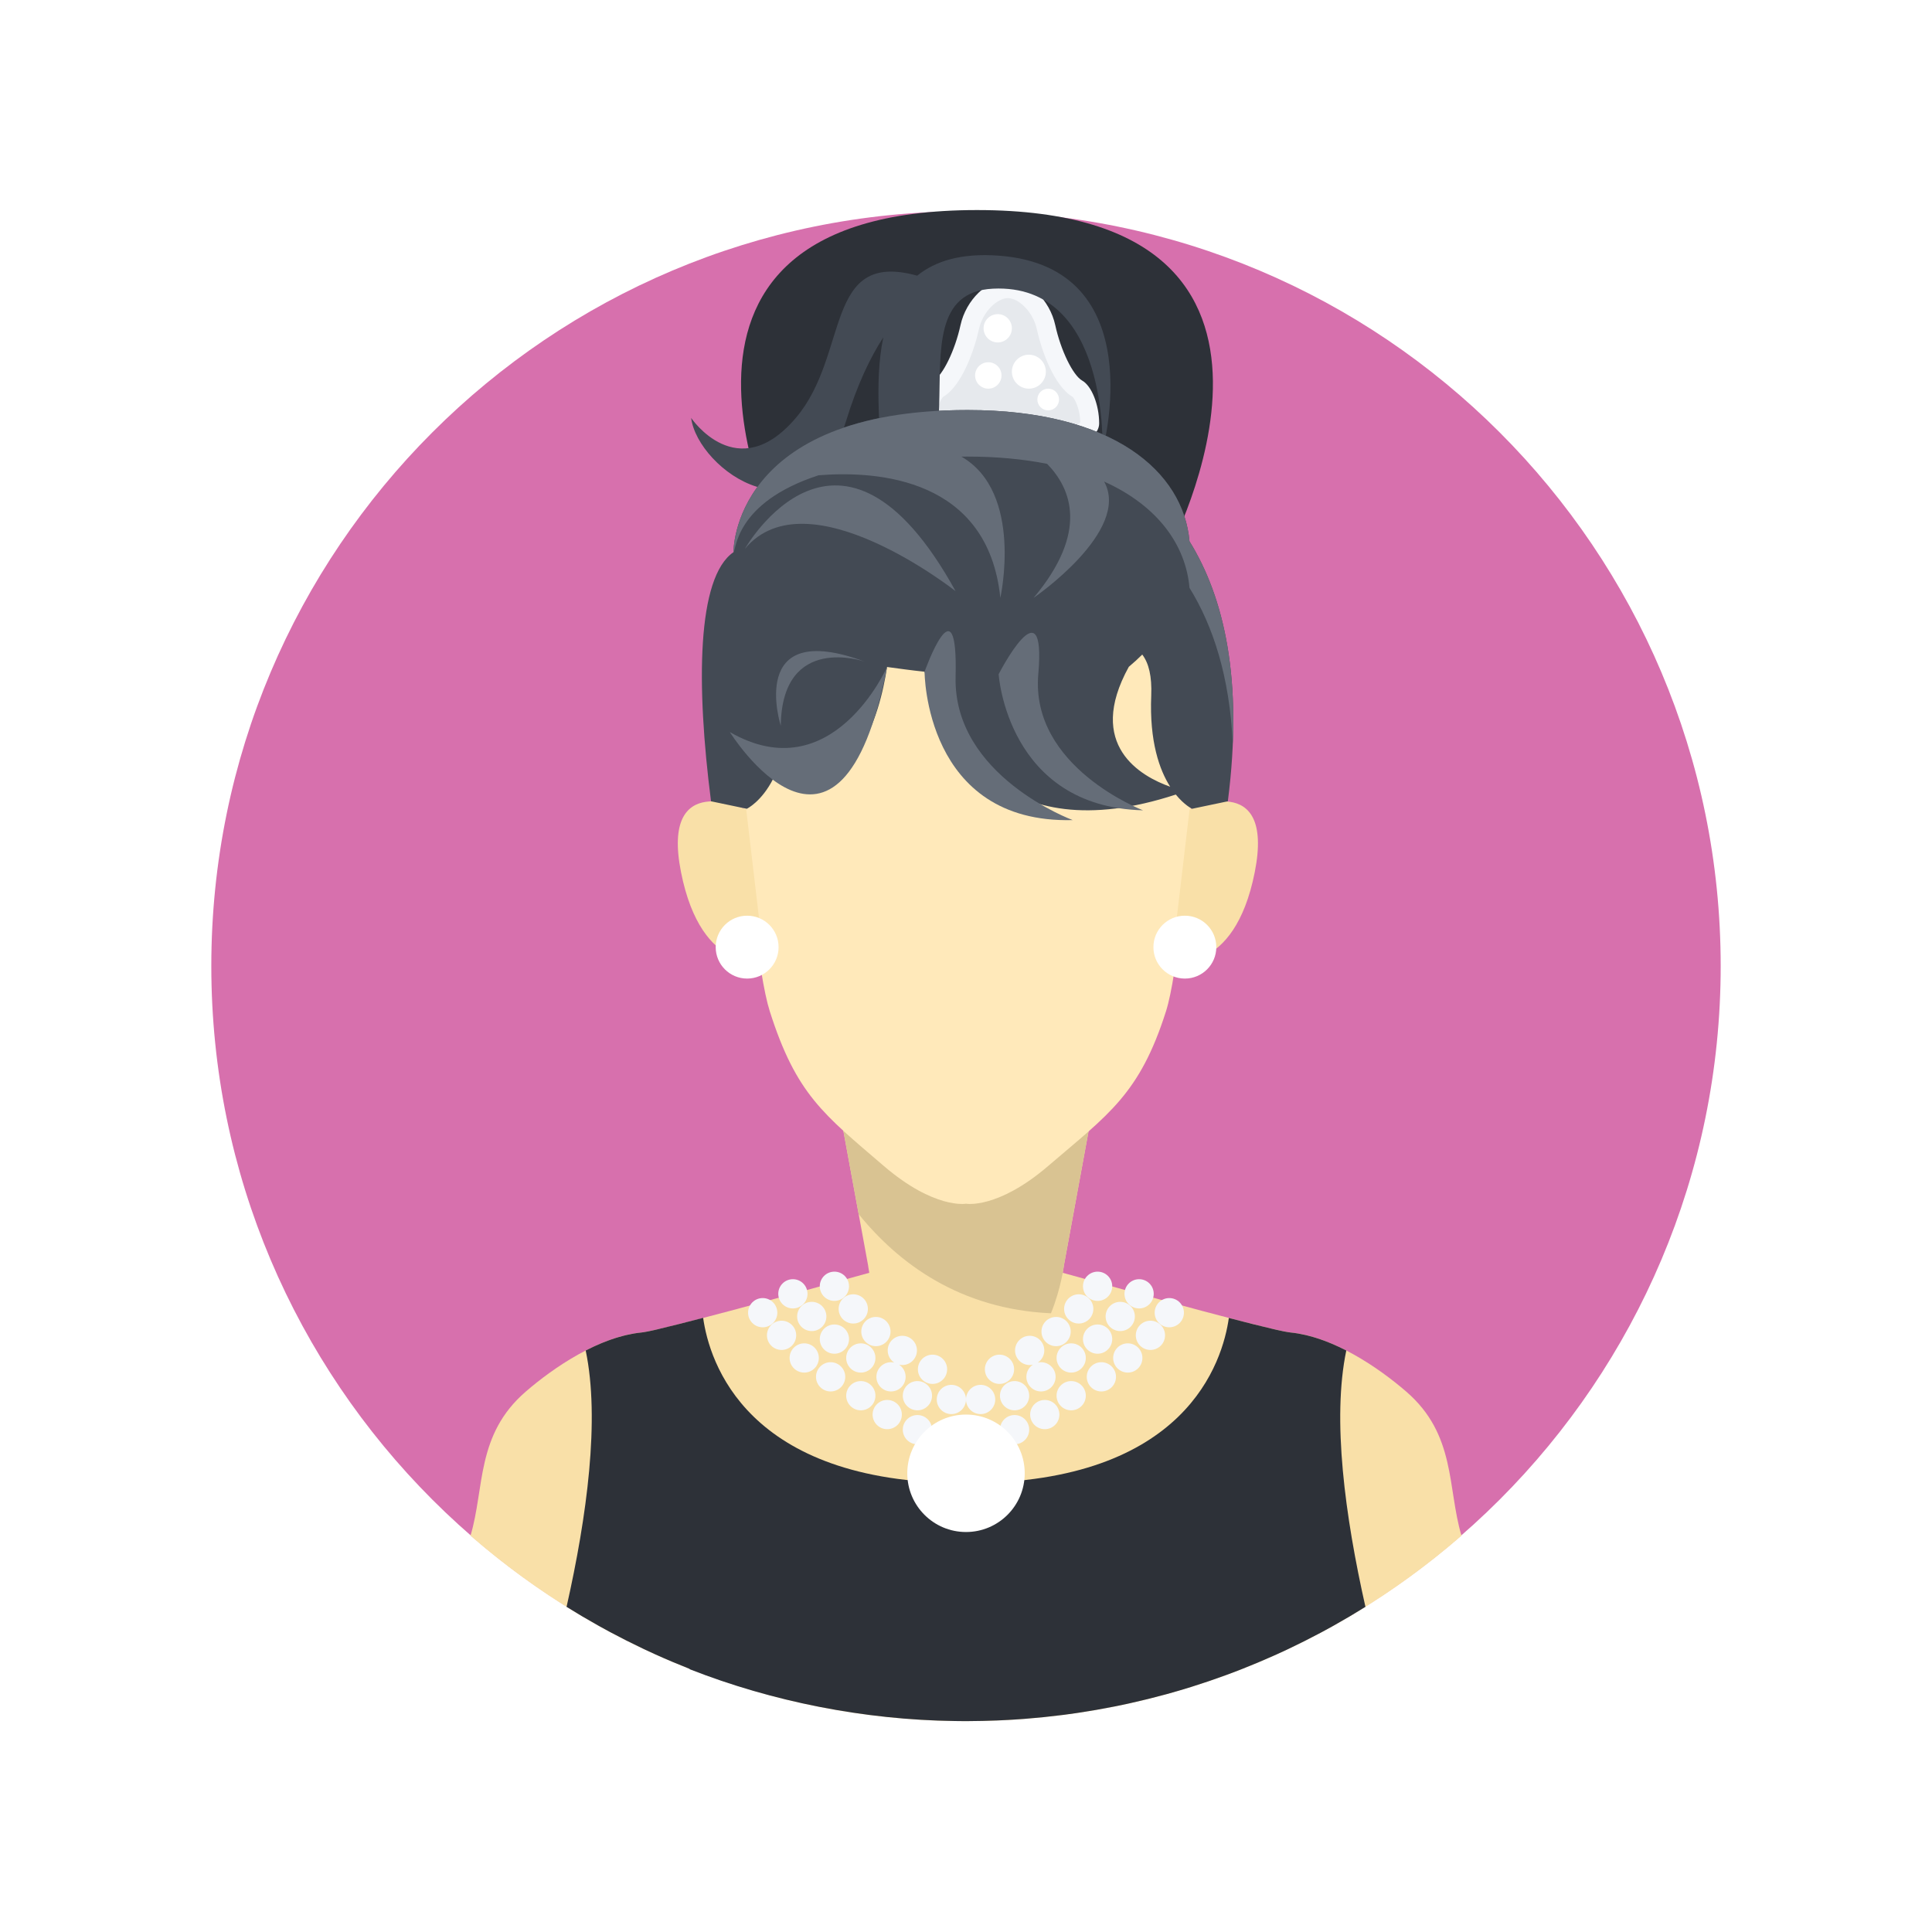
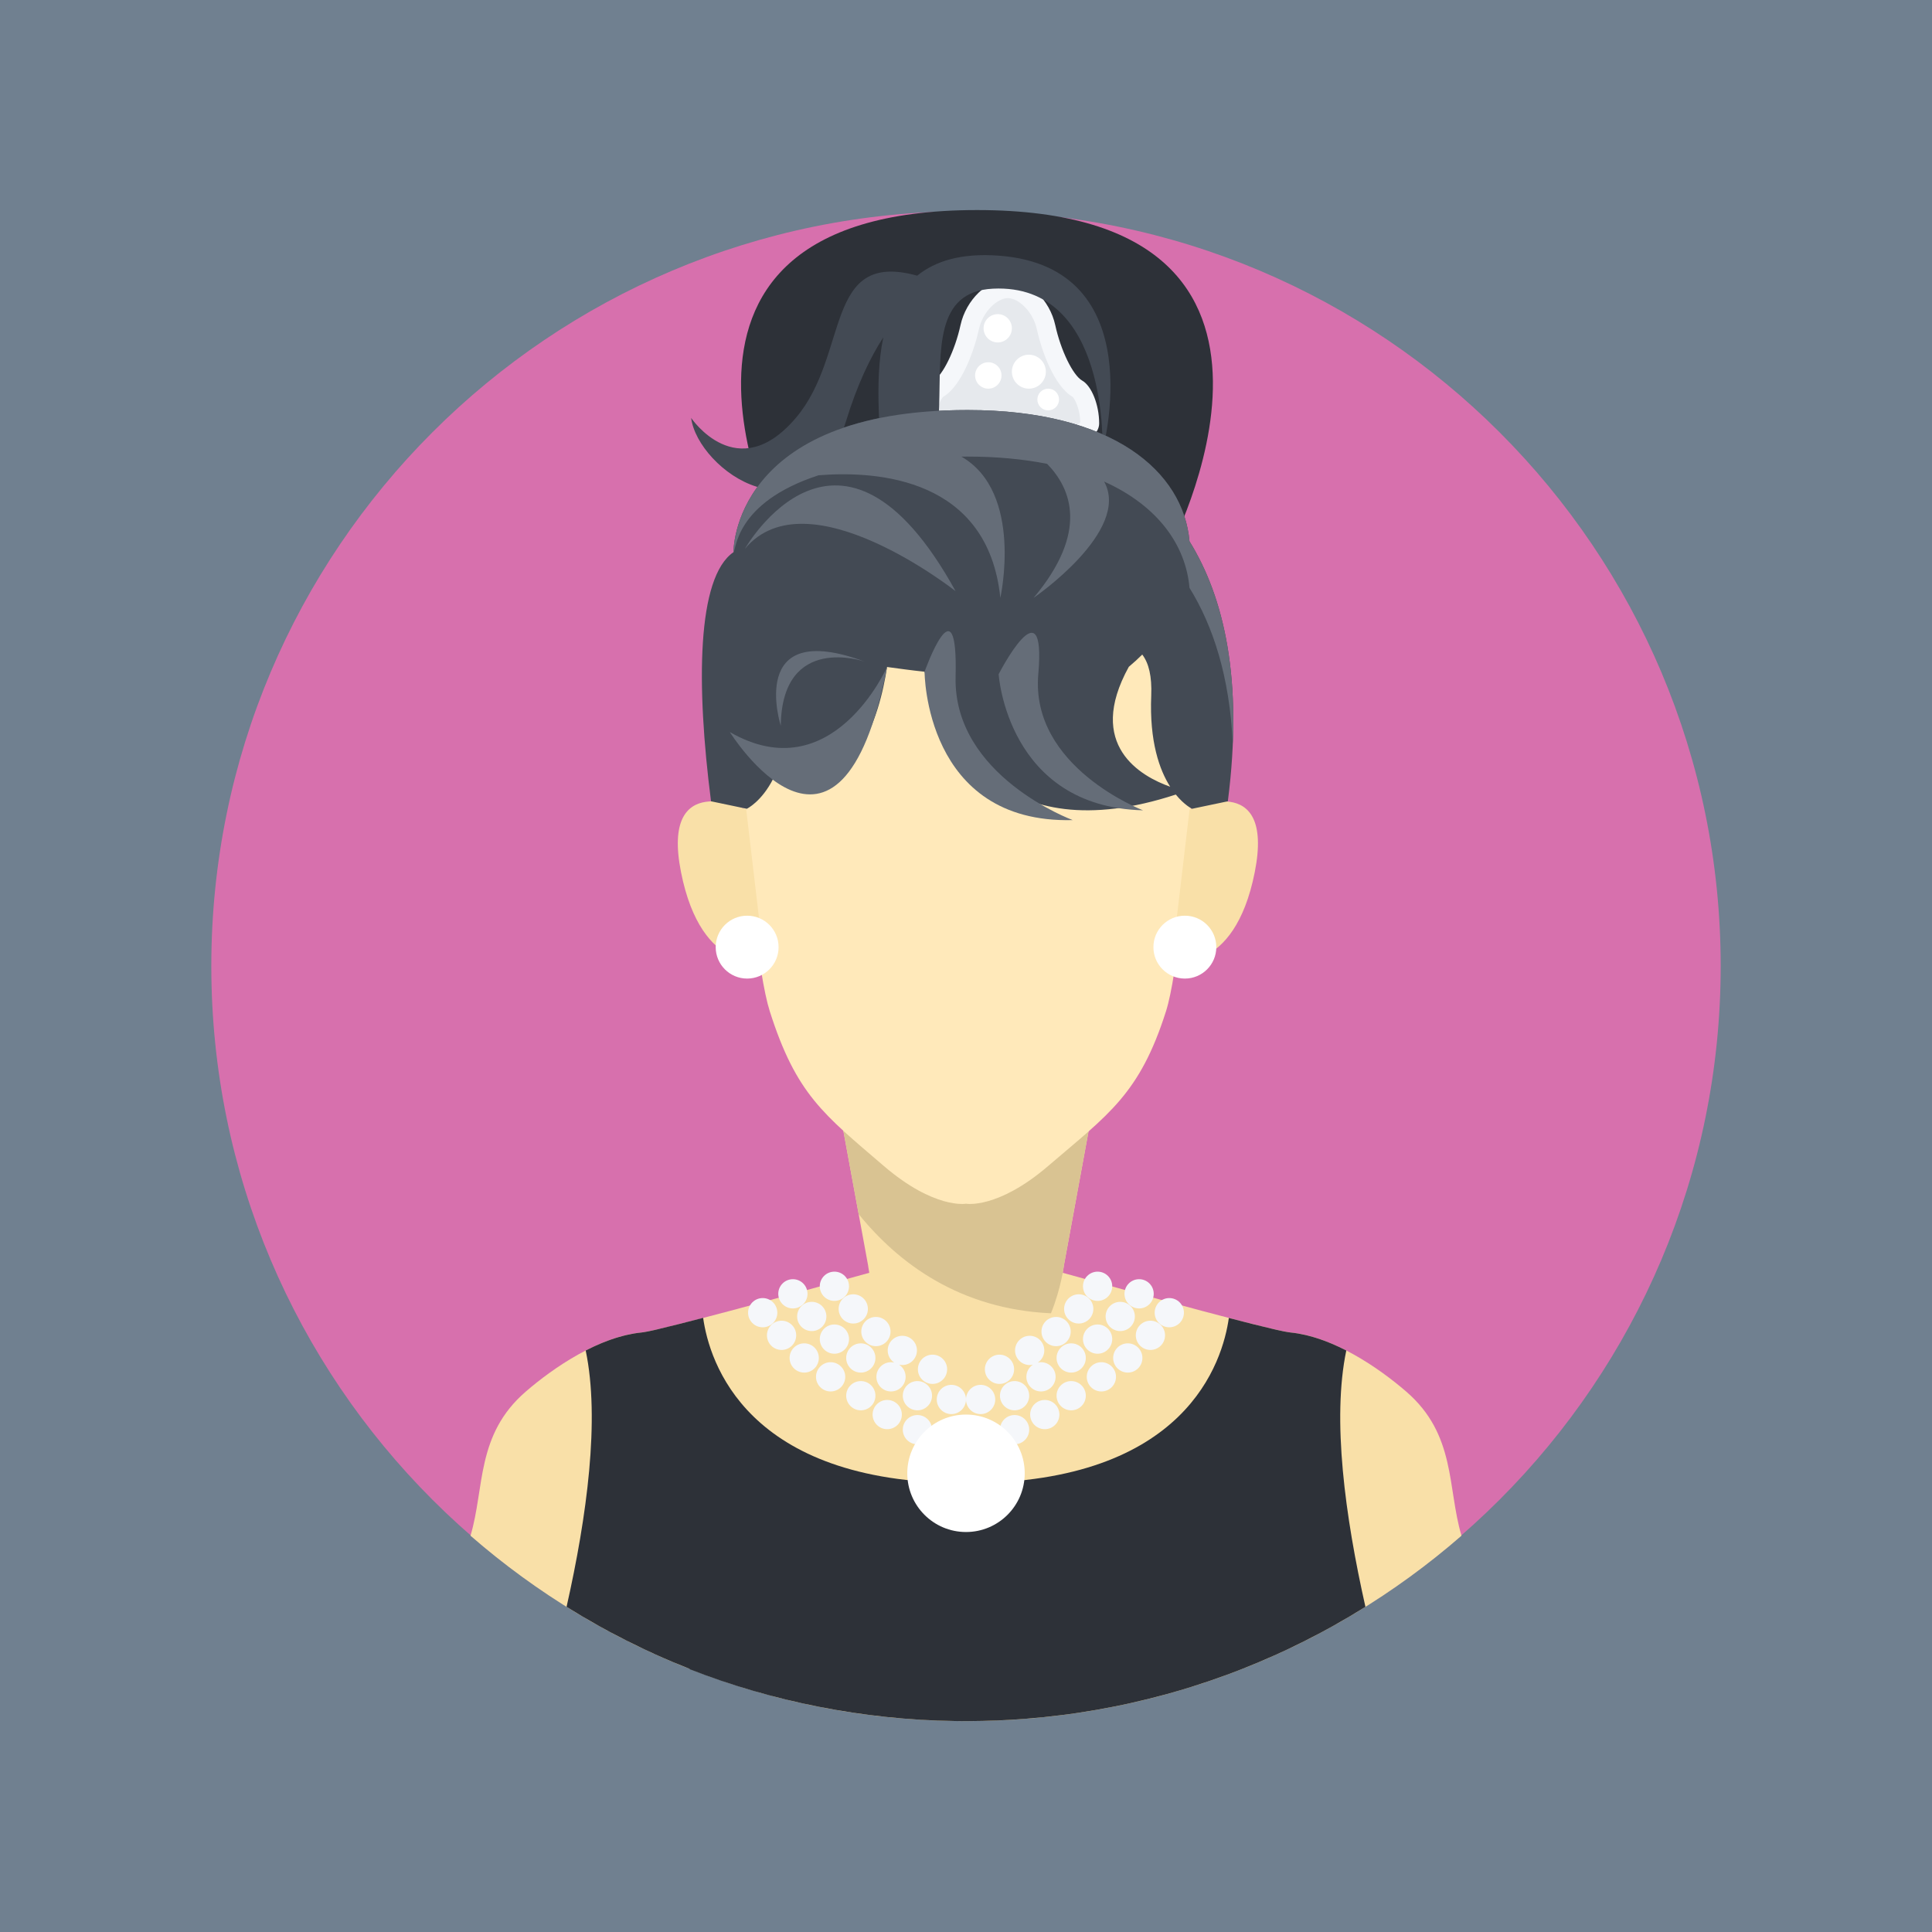
<svg xmlns="http://www.w3.org/2000/svg" id="svg2" version="1.1" width="640" height="640" xml:space="preserve">
  <defs id="defs6">
    <clipPath clipPathUnits="userSpaceOnUse" id="clipPath16">
      <path d="M 0,512 512,512 512,0 0,0 0,512 z" id="path18" />
    </clipPath>
    <clipPath clipPathUnits="userSpaceOnUse" id="clipPath34">
      <path d="M 0,512 512,512 512,0 0,0 0,512 z" id="path36" />
    </clipPath>
    <clipPath clipPathUnits="userSpaceOnUse" id="clipPath48">
      <path d="M 0,512 512,512 512,0 0,0 0,512 z" id="path50" />
    </clipPath>
    <clipPath clipPathUnits="userSpaceOnUse" id="clipPath58">
      <path d="M 0,512 512,512 512,0 0,0 0,512 z" id="path60" />
    </clipPath>
  </defs>
  <g id="g10" transform="matrix(1.25,0,0,-1.25,0,640)">
    <g id="g12">
      <g id="g14" clip-path="url(#clipPath16)">
        <path d="m 512,512 -512,0 0,512 512,0 0,-512 z" style="fill:#ffffff;fill-opacity:1;fill-rule:nonzero;stroke:none" id="path20" />
        <path d="m 0,512 -512,0 0,512 512,0 0,-512 z" style="fill:#ffffff;fill-opacity:1;fill-rule:nonzero;stroke:none" id="path22" />
        <path d="m 1024,512 -512,0 0,512 512,0 0,-512 z" style="fill:#ffffff;fill-opacity:1;fill-rule:nonzero;stroke:none" id="path24" />
      </g>
    </g>
    <g id="g26" transform="translate(0,512.0001)">
      <path d="M 0,0 0,-512 0,0 z" style="fill:#ffffff;fill-opacity:1;fill-rule:nonzero;stroke:none" id="path28" />
    </g>
    <g id="g30">
      <g id="g32" clip-path="url(#clipPath34)">
        <path d="m 1024,0 -512,0 0,512 512,0 0,-512 z" style="fill:#ffffff;fill-opacity:1;fill-rule:nonzero;stroke:none" id="path38" />
      </g>
    </g>
-     <path d="M 0,0 512,0 512,512 0,512 0,0 z" style="fill:#ffffff;fill-opacity:1;fill-rule:nonzero;stroke:none" id="path40" />
+     <path d="M 0,0 512,0 512,512 0,512 0,0 z" style="fill:#708090;fill-opacity:1;fill-rule:nonzero;stroke:none" id="path40" />
    <path d="M 0,0 512,0 0,0 z" style="fill:#ffffff;fill-opacity:1;fill-rule:nonzero;stroke:none" id="path42" />
    <g id="g44">
      <g id="g46" clip-path="url(#clipPath48)">
        <path d="m 1024,-512 -512,0 0,512 512,0 0,-512 z" style="fill:#ffffff;fill-opacity:1;fill-rule:nonzero;stroke:none" id="path52" />
      </g>
    </g>
    <g id="g54">
      <g id="g56" clip-path="url(#clipPath58)">
        <g id="g62" transform="translate(456,256)">
          <path d="m 0,0 c 0,-110.457 -89.543,-200 -200,-200 -110.457,0 -200,89.543 -200,200 0,110.457 89.543,200 200,200 C -89.543,200 0,110.457 0,0" style="fill:#d770ad;fill-opacity:1;fill-rule:nonzero;stroke:none" id="path64" />
        </g>
        <g id="g66" transform="translate(372.668,143.2109)">
          <path d="m 0,0 c -7.353,6.355 -19.364,14.563 -30.666,15.666 -4.516,0.441 -36.694,9.234 -60.371,15.818 0.224,1.222 0.312,1.95 0.312,1.95 l 16.307,88.734 -42.25,-5.5 -42.25,5.5 16.307,-88.734 c 0,0 0.088,-0.728 0.312,-1.95 C -165.976,24.9 -198.154,16.107 -202.67,15.666 -213.972,14.563 -225.983,6.355 -233.336,0 c -13.235,-11.439 -10.854,-25.453 -14.641,-38.188 35.133,-30.605 81.055,-49.144 131.309,-49.144 50.254,0 96.176,18.539 131.309,49.144 C 10.854,-25.453 13.235,-11.439 0,0" style="fill:#f9e0a8;fill-opacity:1;fill-rule:nonzero;stroke:none" id="path68" />
        </g>
        <g id="g70" transform="translate(290,250.3789)">
          <path d="m 0,0 -69.525,-21.592 7.086,-38.556 c 10.66,-13.145 26.918,-25.186 50.957,-26.264 2.709,6.691 3.425,12.678 3.425,12.678 L 4.07,-7.744 C 1.686,-2.947 0,0 0,0" style="fill:#d9c392;fill-opacity:1;fill-rule:nonzero;stroke:none" id="path72" />
        </g>
        <g id="g74" transform="translate(167.3164,158.4746)">
          <path d="m 0,0 c -0.445,-0.086 -0.891,-0.172 -1.337,-0.277 -0.265,-0.061 -0.53,-0.131 -0.795,-0.2 -0.409,-0.105 -0.819,-0.214 -1.228,-0.335 -0.276,-0.081 -0.551,-0.167 -0.827,-0.252 -0.401,-0.129 -0.801,-0.262 -1.202,-0.401 -0.273,-0.096 -0.546,-0.193 -0.818,-0.293 -0.41,-0.152 -0.817,-0.312 -1.225,-0.476 -0.256,-0.104 -0.514,-0.205 -0.77,-0.313 -0.446,-0.189 -0.889,-0.387 -1.331,-0.588 -0.212,-0.097 -0.425,-0.189 -0.636,-0.287 -0.648,-0.305 -1.292,-0.619 -1.931,-0.947 3.813,-18.201 0.33,-43.967 -5.07,-67.934 2.72,-1.699 5.484,-3.334 8.289,-4.904 l 0.566,-0.316 c 0.877,-0.487 1.756,-0.971 2.641,-1.444 l 0.041,-0.023 c 2.84,-1.52 5.721,-2.973 8.639,-4.36 0.159,-0.076 0.317,-0.15 0.476,-0.226 0.936,-0.44 1.873,-0.875 2.816,-1.303 0.013,-0.006 0.024,-0.01 0.036,-0.016 2.988,-1.351 6.017,-2.63 9.081,-3.837 0.089,-0.036 -0.046,-0.071 0.044,-0.106 21.866,-8.578 46.225,-13.414 70.225,-13.725 l 0,-0.003 c 1,-0.012 1.923,-0.03 2.777,-0.03 0.334,0 0.777,0.01 1.111,0.012 2.305,0.012 4.656,0.064 6.941,0.152 0.123,0.004 0.274,0.008 0.395,0.012 1.008,0.041 2.026,0.094 3.028,0.149 0.316,0.017 0.639,0.035 0.956,0.054 0.996,0.061 1.995,0.125 2.985,0.199 0.176,0.014 0.351,0.03 0.525,0.043 3.227,0.25 6.434,0.58 9.617,0.983 0.291,0.035 0.581,0.072 0.872,0.109 0.97,0.127 1.942,0.262 2.91,0.403 0.25,0.037 0.499,0.076 0.748,0.113 3.123,0.467 6.222,1.008 9.295,1.617 0.244,0.049 0.488,0.096 0.732,0.145 0.953,0.193 1.904,0.394 2.853,0.599 0.276,0.061 0.551,0.123 0.827,0.184 3.099,0.689 6.173,1.449 9.217,2.281 0.148,0.039 0.297,0.078 0.445,0.119 0.943,0.26 1.884,0.529 2.822,0.803 0.274,0.08 0.547,0.16 0.82,0.24 0.945,0.281 1.888,0.565 2.828,0.858 0.061,0.019 0.124,0.041 0.186,0.06 3.076,0.963 6.119,2.002 9.13,3.109 0.253,0.094 0.507,0.186 0.76,0.282 0.911,0.338 1.819,0.683 2.724,1.035 0.171,0.066 0.34,0.135 0.51,0.201 2.911,1.143 5.788,2.352 8.631,3.625 0.202,0.09 0.403,0.18 0.606,0.27 0.89,0.402 1.778,0.812 2.662,1.226 0.198,0.094 0.395,0.188 0.592,0.281 2.844,1.348 5.653,2.76 8.42,4.237 0.118,0.062 0.235,0.123 0.352,0.185 0.878,0.471 1.75,0.947 2.62,1.43 0.191,0.107 0.382,0.213 0.573,0.32 2.837,1.588 5.633,3.239 8.383,4.957 -5.4,23.967 -8.883,49.733 -5.07,67.934 -0.639,0.328 -1.283,0.642 -1.931,0.947 -0.21,0.098 -0.423,0.19 -0.634,0.285 -0.443,0.201 -0.886,0.401 -1.334,0.59 -0.256,0.108 -0.512,0.209 -0.769,0.313 -0.406,0.164 -0.815,0.324 -1.224,0.476 -0.272,0.1 -0.546,0.197 -0.819,0.293 -0.401,0.139 -0.801,0.272 -1.202,0.401 -0.275,0.085 -0.55,0.171 -0.826,0.252 -0.41,0.121 -0.82,0.23 -1.229,0.335 -0.265,0.069 -0.53,0.139 -0.794,0.2 -0.446,0.105 -0.893,0.191 -1.338,0.277 -0.226,0.043 -0.452,0.094 -0.678,0.131 -0.669,0.113 -1.337,0.207 -2.003,0.271 -0.34,0.034 -0.837,0.116 -1.475,0.239 -0.026,0.004 -0.057,0.011 -0.084,0.015 -0.189,0.037 -0.385,0.076 -0.597,0.121 -0.121,0.026 -0.257,0.055 -0.385,0.082 -0.127,0.026 -0.247,0.051 -0.38,0.08 -0.198,0.043 -0.411,0.092 -0.624,0.139 -0.079,0.018 -0.151,0.033 -0.231,0.051 -0.276,0.062 -0.566,0.129 -0.865,0.199 -0.024,0.006 -0.045,0.01 -0.068,0.016 -2.917,0.677 -6.899,1.679 -11.54,2.886 -0.029,0.008 -0.058,0.077 -0.088,0.084 -1.633,-11.652 -11.329,-43.789 -68.665,-43.789 l -2,0 C 30.348,-39.475 20.651,-7.338 19.019,4.314 18.988,4.307 18.959,4.268 18.93,4.26 14.289,3.053 10.308,2.036 7.391,1.358 7.365,1.353 7.343,1.34 7.318,1.334 7.021,1.266 6.733,1.195 6.459,1.133 6.365,1.113 6.281,1.092 6.19,1.072 5.99,1.027 5.789,0.98 5.603,0.939 5.469,0.912 5.35,0.886 5.223,0.859 5.094,0.832 4.958,0.803 4.837,0.777 4.625,0.732 4.429,0.693 4.24,0.656 4.213,0.652 4.183,0.645 4.156,0.641 3.519,0.518 3.021,0.436 2.682,0.402 2.016,0.338 1.348,0.244 0.678,0.131 0.452,0.094 0.226,0.043 0,0" style="fill:#2d3138;fill-opacity:1;fill-rule:nonzero;stroke:none" id="path76" />
        </g>
        <g id="g78" transform="translate(256,358)">
          <path d="m 0,0 -63,0 c 0,0 4.785,-94.465 11,-114 7,-22.001 14.237,-27.287 30.226,-41 C -8.366,-166.5 0,-165 0,-165 c 0,0 8.366,-1.5 21.774,10 C 37.763,-141.287 46,-136.001 53,-114 59.215,-94.465 63,0 63,0 L 0,0 z" style="fill:#ffe9ba;fill-opacity:1;fill-rule:nonzero;stroke:none" id="path80" />
        </g>
        <g id="g82" transform="translate(197.75,297.5)">
          <path d="m 0,0 c 0,0 -22.743,10.911 -17.273,-16.638 5.467,-27.55 22.017,-23.583 22.017,-23.583 L 0,0 z" style="fill:#f9e0a8;fill-opacity:1;fill-rule:nonzero;stroke:none" id="path84" />
        </g>
        <g id="g86" transform="translate(315.25,297.5)">
          <path d="M 0,0 C 0,0 22.743,10.911 17.273,-16.638 11.806,-44.188 -4.744,-40.221 -4.744,-40.221 L 0,0 z" style="fill:#f9e0a8;fill-opacity:1;fill-rule:nonzero;stroke:none" id="path88" />
        </g>
        <g id="g90" transform="translate(221.125,167.25)">
          <path d="M 0,0 C 2.141,0 3.875,1.734 3.875,3.875 3.875,6.016 2.141,7.75 0,7.75 -2.141,7.75 -3.875,6.016 -3.875,3.875 -3.875,1.734 -2.141,0 0,0" style="fill:#f5f7fa;fill-opacity:1;fill-rule:nonzero;stroke:none" id="path92" />
        </g>
        <g id="g94" transform="translate(222.25,165.125)">
          <path d="M 0,0 C 0,-2.141 1.734,-3.875 3.875,-3.875 6.016,-3.875 7.75,-2.141 7.75,0 7.75,2.141 6.016,3.875 3.875,3.875 1.734,3.875 0,2.141 0,0" style="fill:#f5f7fa;fill-opacity:1;fill-rule:nonzero;stroke:none" id="path96" />
        </g>
        <g id="g98" transform="translate(228.25,159.125)">
          <path d="M 0,0 C 0,-2.141 1.734,-3.875 3.875,-3.875 6.016,-3.875 7.75,-2.141 7.75,0 7.75,2.141 6.016,3.875 3.875,3.875 1.734,3.875 0,2.141 0,0" style="fill:#f5f7fa;fill-opacity:1;fill-rule:nonzero;stroke:none" id="path100" />
        </g>
        <g id="g102" transform="translate(236.9863,150.8965)">
          <path d="m 0,0 c -0.277,0.063 -0.564,0.104 -0.861,0.104 -2.141,0 -3.875,-1.735 -3.875,-3.875 0,-2.141 1.734,-3.875 3.875,-3.875 2.14,0 3.875,1.734 3.875,3.875 0,1.349 -0.691,2.535 -1.737,3.228 0.278,-0.063 0.565,-0.103 0.862,-0.103 2.14,0 3.875,1.734 3.875,3.875 0,2.14 -1.735,3.875 -3.875,3.875 -2.141,0 -3.875,-1.735 -3.875,-3.875 C -1.736,1.879 -1.045,0.693 0,0" style="fill:#f5f7fa;fill-opacity:1;fill-rule:nonzero;stroke:none" id="path104" />
        </g>
        <g id="g106" transform="translate(251,149.125)">
          <path d="M 0,0 C 0,2.141 -1.734,3.875 -3.875,3.875 -6.016,3.875 -7.75,2.141 -7.75,0 c 0,-2.141 1.734,-3.875 3.875,-3.875 C -1.734,-3.875 0,-2.141 0,0" style="fill:#f5f7fa;fill-opacity:1;fill-rule:nonzero;stroke:none" id="path108" />
        </g>
        <g id="g110" transform="translate(210.125,165.25)">
          <path d="M 0,0 C 2.141,0 3.875,1.734 3.875,3.875 3.875,6.016 2.141,7.75 0,7.75 -2.141,7.75 -3.875,6.016 -3.875,3.875 -3.875,1.734 -2.141,0 0,0" style="fill:#f5f7fa;fill-opacity:1;fill-rule:nonzero;stroke:none" id="path112" />
        </g>
        <g id="g114" transform="translate(211.25,163.125)">
          <path d="M 0,0 C 0,-2.141 1.734,-3.875 3.875,-3.875 6.016,-3.875 7.75,-2.141 7.75,0 7.75,2.141 6.016,3.875 3.875,3.875 1.734,3.875 0,2.141 0,0" style="fill:#f5f7fa;fill-opacity:1;fill-rule:nonzero;stroke:none" id="path116" />
        </g>
        <g id="g118" transform="translate(221.125,161)">
          <path d="m 0,0 c -2.141,0 -3.875,-1.734 -3.875,-3.875 0,-2.141 1.734,-3.875 3.875,-3.875 2.141,0 3.875,1.734 3.875,3.875 C 3.875,-1.734 2.141,0 0,0" style="fill:#f5f7fa;fill-opacity:1;fill-rule:nonzero;stroke:none" id="path120" />
        </g>
        <g id="g122" transform="translate(228.125,148.25)">
          <path d="M 0,0 C 2.141,0 3.875,1.734 3.875,3.875 3.875,6.016 2.141,7.75 0,7.75 -2.141,7.75 -3.875,6.016 -3.875,3.875 -3.875,1.734 -2.141,0 0,0" style="fill:#f5f7fa;fill-opacity:1;fill-rule:nonzero;stroke:none" id="path124" />
        </g>
        <g id="g126" transform="translate(206,164.125)">
          <path d="M 0,0 C 0,2.141 -1.734,3.875 -3.875,3.875 -6.016,3.875 -7.75,2.141 -7.75,0 c 0,-2.141 1.734,-3.875 3.875,-3.875 C -1.734,-3.875 0,-2.141 0,0" style="fill:#f5f7fa;fill-opacity:1;fill-rule:nonzero;stroke:none" id="path128" />
        </g>
        <g id="g130" transform="translate(211,158.125)">
          <path d="M 0,0 C 0,2.141 -1.734,3.875 -3.875,3.875 -6.016,3.875 -7.75,2.141 -7.75,0 c 0,-2.141 1.734,-3.875 3.875,-3.875 C -1.734,-3.875 0,-2.141 0,0" style="fill:#f5f7fa;fill-opacity:1;fill-rule:nonzero;stroke:none" id="path132" />
        </g>
        <g id="g134" transform="translate(213.125,156)">
          <path d="m 0,0 c -2.141,0 -3.875,-1.734 -3.875,-3.875 0,-2.141 1.734,-3.875 3.875,-3.875 2.141,0 3.875,1.734 3.875,3.875 C 3.875,-1.734 2.141,0 0,0" style="fill:#f5f7fa;fill-opacity:1;fill-rule:nonzero;stroke:none" id="path136" />
        </g>
        <g id="g138" transform="translate(220.125,151)">
          <path d="m 0,0 c -2.141,0 -3.875,-1.734 -3.875,-3.875 0,-2.141 1.734,-3.875 3.875,-3.875 2.141,0 3.875,1.734 3.875,3.875 C 3.875,-1.734 2.141,0 0,0" style="fill:#f5f7fa;fill-opacity:1;fill-rule:nonzero;stroke:none" id="path140" />
        </g>
        <g id="g142" transform="translate(228.125,146)">
          <path d="m 0,0 c -2.141,0 -3.875,-1.734 -3.875,-3.875 0,-2.141 1.734,-3.875 3.875,-3.875 2.141,0 3.875,1.734 3.875,3.875 C 3.875,-1.734 2.141,0 0,0" style="fill:#f5f7fa;fill-opacity:1;fill-rule:nonzero;stroke:none" id="path144" />
        </g>
        <g id="g146" transform="translate(243.125,146)">
          <path d="m 0,0 c -2.141,0 -3.875,-1.734 -3.875,-3.875 0,-2.141 1.734,-3.875 3.875,-3.875 2.141,0 3.875,1.734 3.875,3.875 C 3.875,-1.734 2.141,0 0,0" style="fill:#f5f7fa;fill-opacity:1;fill-rule:nonzero;stroke:none" id="path148" />
        </g>
        <g id="g150" transform="translate(235.125,141)">
          <path d="m 0,0 c -2.141,0 -3.875,-1.734 -3.875,-3.875 0,-2.141 1.734,-3.875 3.875,-3.875 2.141,0 3.875,1.734 3.875,3.875 C 3.875,-1.734 2.141,0 0,0" style="fill:#f5f7fa;fill-opacity:1;fill-rule:nonzero;stroke:none" id="path152" />
        </g>
        <g id="g154" transform="translate(243.125,137)">
          <path d="m 0,0 c -2.141,0 -3.875,-1.734 -3.875,-3.875 0,-2.141 1.734,-3.875 3.875,-3.875 2.141,0 3.875,1.734 3.875,3.875 C 3.875,-1.734 2.141,0 0,0" style="fill:#f5f7fa;fill-opacity:1;fill-rule:nonzero;stroke:none" id="path156" />
        </g>
        <g id="g158" transform="translate(252.125,145)">
          <path d="m 0,0 c -2.141,0 -3.875,-1.734 -3.875,-3.875 0,-2.141 1.734,-3.875 3.875,-3.875 2.141,0 3.875,1.734 3.875,3.875 C 3.875,-1.734 2.141,0 0,0" style="fill:#f5f7fa;fill-opacity:1;fill-rule:nonzero;stroke:none" id="path160" />
        </g>
        <g id="g162" transform="translate(290.875,167.25)">
          <path d="M 0,0 C -2.141,0 -3.875,1.734 -3.875,3.875 -3.875,6.016 -2.141,7.75 0,7.75 2.141,7.75 3.875,6.016 3.875,3.875 3.875,1.734 2.141,0 0,0" style="fill:#f5f7fa;fill-opacity:1;fill-rule:nonzero;stroke:none" id="path164" />
        </g>
        <g id="g166" transform="translate(289.75,165.125)">
          <path d="m 0,0 c 0,-2.141 -1.734,-3.875 -3.875,-3.875 -2.141,0 -3.875,1.734 -3.875,3.875 0,2.141 1.734,3.875 3.875,3.875 C -1.734,3.875 0,2.141 0,0" style="fill:#f5f7fa;fill-opacity:1;fill-rule:nonzero;stroke:none" id="path168" />
        </g>
        <g id="g170" transform="translate(283.75,159.125)">
          <path d="m 0,0 c 0,-2.141 -1.734,-3.875 -3.875,-3.875 -2.141,0 -3.875,1.734 -3.875,3.875 0,2.141 1.734,3.875 3.875,3.875 C -1.734,3.875 0,2.141 0,0" style="fill:#f5f7fa;fill-opacity:1;fill-rule:nonzero;stroke:none" id="path172" />
        </g>
        <g id="g174" transform="translate(275.0137,150.8965)">
          <path d="m 0,0 c 0.277,0.063 0.564,0.104 0.861,0.104 2.141,0 3.875,-1.735 3.875,-3.875 0,-2.141 -1.734,-3.875 -3.875,-3.875 -2.14,0 -3.875,1.734 -3.875,3.875 0,1.349 0.691,2.535 1.737,3.228 -0.278,-0.063 -0.565,-0.103 -0.862,-0.103 -2.14,0 -3.875,1.734 -3.875,3.875 0,2.14 1.735,3.875 3.875,3.875 2.141,0 3.875,-1.735 3.875,-3.875 C 1.736,1.879 1.045,0.693 0,0" style="fill:#f5f7fa;fill-opacity:1;fill-rule:nonzero;stroke:none" id="path176" />
        </g>
        <g id="g178" transform="translate(261,149.125)">
          <path d="M 0,0 C 0,2.141 1.734,3.875 3.875,3.875 6.016,3.875 7.75,2.141 7.75,0 7.75,-2.141 6.016,-3.875 3.875,-3.875 1.734,-3.875 0,-2.141 0,0" style="fill:#f5f7fa;fill-opacity:1;fill-rule:nonzero;stroke:none" id="path180" />
        </g>
        <g id="g182" transform="translate(301.875,165.25)">
          <path d="M 0,0 C -2.141,0 -3.875,1.734 -3.875,3.875 -3.875,6.016 -2.141,7.75 0,7.75 2.141,7.75 3.875,6.016 3.875,3.875 3.875,1.734 2.141,0 0,0" style="fill:#f5f7fa;fill-opacity:1;fill-rule:nonzero;stroke:none" id="path184" />
        </g>
        <g id="g186" transform="translate(300.75,163.125)">
          <path d="m 0,0 c 0,-2.141 -1.734,-3.875 -3.875,-3.875 -2.141,0 -3.875,1.734 -3.875,3.875 0,2.141 1.734,3.875 3.875,3.875 C -1.734,3.875 0,2.141 0,0" style="fill:#f5f7fa;fill-opacity:1;fill-rule:nonzero;stroke:none" id="path188" />
        </g>
        <g id="g190" transform="translate(290.875,161)">
          <path d="M 0,0 C 2.141,0 3.875,-1.734 3.875,-3.875 3.875,-6.016 2.141,-7.75 0,-7.75 c -2.141,0 -3.875,1.734 -3.875,3.875 C -3.875,-1.734 -2.141,0 0,0" style="fill:#f5f7fa;fill-opacity:1;fill-rule:nonzero;stroke:none" id="path192" />
        </g>
        <g id="g194" transform="translate(283.875,148.25)">
          <path d="M 0,0 C -2.141,0 -3.875,1.734 -3.875,3.875 -3.875,6.016 -2.141,7.75 0,7.75 2.141,7.75 3.875,6.016 3.875,3.875 3.875,1.734 2.141,0 0,0" style="fill:#f5f7fa;fill-opacity:1;fill-rule:nonzero;stroke:none" id="path196" />
        </g>
        <g id="g198" transform="translate(306,164.125)">
          <path d="M 0,0 C 0,2.141 1.734,3.875 3.875,3.875 6.016,3.875 7.75,2.141 7.75,0 7.75,-2.141 6.016,-3.875 3.875,-3.875 1.734,-3.875 0,-2.141 0,0" style="fill:#f5f7fa;fill-opacity:1;fill-rule:nonzero;stroke:none" id="path200" />
        </g>
        <g id="g202" transform="translate(301,158.125)">
          <path d="M 0,0 C 0,2.141 1.734,3.875 3.875,3.875 6.016,3.875 7.75,2.141 7.75,0 7.75,-2.141 6.016,-3.875 3.875,-3.875 1.734,-3.875 0,-2.141 0,0" style="fill:#f5f7fa;fill-opacity:1;fill-rule:nonzero;stroke:none" id="path204" />
        </g>
        <g id="g206" transform="translate(298.875,156)">
          <path d="M 0,0 C 2.141,0 3.875,-1.734 3.875,-3.875 3.875,-6.016 2.141,-7.75 0,-7.75 c -2.141,0 -3.875,1.734 -3.875,3.875 C -3.875,-1.734 -2.141,0 0,0" style="fill:#f5f7fa;fill-opacity:1;fill-rule:nonzero;stroke:none" id="path208" />
        </g>
        <g id="g210" transform="translate(291.875,151)">
          <path d="M 0,0 C 2.141,0 3.875,-1.734 3.875,-3.875 3.875,-6.016 2.141,-7.75 0,-7.75 c -2.141,0 -3.875,1.734 -3.875,3.875 C -3.875,-1.734 -2.141,0 0,0" style="fill:#f5f7fa;fill-opacity:1;fill-rule:nonzero;stroke:none" id="path212" />
        </g>
        <g id="g214" transform="translate(283.875,146)">
          <path d="M 0,0 C 2.141,0 3.875,-1.734 3.875,-3.875 3.875,-6.016 2.141,-7.75 0,-7.75 c -2.141,0 -3.875,1.734 -3.875,3.875 C -3.875,-1.734 -2.141,0 0,0" style="fill:#f5f7fa;fill-opacity:1;fill-rule:nonzero;stroke:none" id="path216" />
        </g>
        <g id="g218" transform="translate(268.875,146)">
          <path d="M 0,0 C 2.141,0 3.875,-1.734 3.875,-3.875 3.875,-6.016 2.141,-7.75 0,-7.75 c -2.141,0 -3.875,1.734 -3.875,3.875 C -3.875,-1.734 -2.141,0 0,0" style="fill:#f5f7fa;fill-opacity:1;fill-rule:nonzero;stroke:none" id="path220" />
        </g>
        <g id="g222" transform="translate(276.875,141)">
          <path d="M 0,0 C 2.141,0 3.875,-1.734 3.875,-3.875 3.875,-6.016 2.141,-7.75 0,-7.75 c -2.141,0 -3.875,1.734 -3.875,3.875 C -3.875,-1.734 -2.141,0 0,0" style="fill:#f5f7fa;fill-opacity:1;fill-rule:nonzero;stroke:none" id="path224" />
        </g>
        <g id="g226" transform="translate(268.875,137)">
          <path d="M 0,0 C 2.141,0 3.875,-1.734 3.875,-3.875 3.875,-6.016 2.141,-7.75 0,-7.75 c -2.141,0 -3.875,1.734 -3.875,3.875 C -3.875,-1.734 -2.141,0 0,0" style="fill:#f5f7fa;fill-opacity:1;fill-rule:nonzero;stroke:none" id="path228" />
        </g>
        <g id="g230" transform="translate(259.875,145)">
          <path d="M 0,0 C 2.141,0 3.875,-1.734 3.875,-3.875 3.875,-6.016 2.141,-7.75 0,-7.75 c -2.141,0 -3.875,1.734 -3.875,3.875 C -3.875,-1.734 -2.141,0 0,0" style="fill:#f5f7fa;fill-opacity:1;fill-rule:nonzero;stroke:none" id="path232" />
        </g>
        <g id="g234" transform="translate(271.5625,121.5625)">
          <path d="m 0,0 c 0,-8.596 -6.967,-15.563 -15.563,-15.563 -8.595,0 -15.562,6.967 -15.562,15.563 0,8.595 6.967,15.563 15.562,15.563 C -6.967,15.563 0,8.595 0,0" style="fill:#ffffff;fill-opacity:1;fill-rule:nonzero;stroke:none" id="path236" />
        </g>
        <g id="g238" transform="translate(206.333,261)">
          <path d="m 0,0 c 0,-4.603 -3.73,-8.333 -8.332,-8.333 -4.604,0 -8.334,3.73 -8.334,8.333 0,4.603 3.73,8.333 8.334,8.333 C -3.73,8.333 0,4.603 0,0" style="fill:#ffffff;fill-opacity:1;fill-rule:nonzero;stroke:none" id="path240" />
        </g>
        <g id="g242" transform="translate(322.333,261)">
          <path d="m 0,0 c 0,-4.603 -3.73,-8.333 -8.332,-8.333 -4.604,0 -8.334,3.73 -8.334,8.333 0,4.603 3.73,8.333 8.334,8.333 C -3.73,8.333 0,4.603 0,0" style="fill:#ffffff;fill-opacity:1;fill-rule:nonzero;stroke:none" id="path244" />
        </g>
        <g id="g246" transform="translate(258.9102,456.333)">
          <path d="M 0,0 C -99.172,0 -50.666,-90.666 -50.666,-90.666 L 0,-64.972 50.666,-90.666 C 50.666,-90.666 99.172,0 0,0" style="fill:#2d3138;fill-opacity:1;fill-rule:nonzero;stroke:none" id="path248" />
        </g>
        <g id="g250" transform="translate(286.7988,411.1348)">
          <path d="m 0,0 c -2.469,1.397 -5.686,8.014 -7.146,14.703 -1.461,6.69 -7.112,12.162 -12.553,12.162 -5.444,0 -11.092,-5.472 -12.555,-12.162 C -33.715,8.014 -36.932,1.397 -39.4,0 c -2.469,-1.396 -4.489,-6.365 -4.489,-11.337 0,-4.972 9.895,-8.798 21.991,-8.798 l 4.398,0 c 12.094,0 21.99,3.826 21.99,8.798 C 4.49,-6.365 2.469,-1.396 0,0" style="fill:#f5f7fa;fill-opacity:1;fill-rule:nonzero;stroke:none" id="path252" />
        </g>
        <g id="g254" transform="translate(264.9004,396)">
          <path d="m 0,0 c -10.059,0 -15.934,2.792 -16.986,4.116 0.078,3.53 1.443,6.176 2.031,6.716 5.031,2.936 8.326,12.641 9.484,17.939 1.03,4.709 4.899,8.229 7.67,8.229 2.772,0 6.639,-3.52 7.668,-8.229 1.156,-5.299 4.451,-15.005 9.485,-17.94 0.589,-0.54 1.955,-3.185 2.033,-6.715 C 20.33,2.792 14.455,0 4.398,0 L 0,0 z" style="fill:#e6e9ed;fill-opacity:1;fill-rule:nonzero;stroke:none" id="path256" />
        </g>
        <g id="g258" transform="translate(280.6602,406.125)">
          <path d="m 0,0 c 0,-1.588 -1.287,-2.875 -2.875,-2.875 -1.588,0 -2.875,1.287 -2.875,2.875 0,1.588 1.287,2.875 2.875,2.875 C -1.287,2.875 0,1.588 0,0" style="fill:#ffffff;fill-opacity:1;fill-rule:nonzero;stroke:none" id="path260" />
        </g>
        <g id="g262" transform="translate(265.4102,412.5)">
          <path d="M 0,0 C 0,-1.933 -1.566,-3.5 -3.5,-3.5 -5.434,-3.5 -7,-1.933 -7,0 -7,1.933 -5.434,3.5 -3.5,3.5 -1.566,3.5 0,1.933 0,0" style="fill:#ffffff;fill-opacity:1;fill-rule:nonzero;stroke:none" id="path264" />
        </g>
        <g id="g266" transform="translate(268.1602,425)">
          <path d="m 0,0 c 0,-2.071 -1.68,-3.75 -3.75,-3.75 -2.072,0 -3.75,1.679 -3.75,3.75 0,2.071 1.678,3.75 3.75,3.75 C -1.68,3.75 0,2.071 0,0" style="fill:#ffffff;fill-opacity:1;fill-rule:nonzero;stroke:none" id="path268" />
        </g>
        <g id="g270" transform="translate(277.1602,413.5)">
          <path d="M 0,0 C 0,-2.485 -2.016,-4.5 -4.5,-4.5 -6.986,-4.5 -9,-2.485 -9,0 -9,2.485 -6.986,4.5 -4.5,4.5 -2.016,4.5 0,2.485 0,0" style="fill:#ffffff;fill-opacity:1;fill-rule:nonzero;stroke:none" id="path272" />
        </g>
        <g id="g274" transform="translate(264.6602,444.25)">
          <path d="m 0,0 c -9.947,0.728 -16.836,-1.443 -21.596,-5.307 -24.846,6.893 -17.84,-20.838 -32.16,-37.693 -15.506,-18.25 -27.744,0 -27.744,0 1.75,-13.75 30.75,-34.5 41,-1 3.029,9.901 6.517,17.1 9.928,22.352 -2.672,-12.675 -0.262,-27.27 -0.928,-33.102 C -32.824,-66.334 -43,-67 -43,-67 c 48.25,-4.25 10.5,56.75 41.5,58.25 31,1.5 29,-43 29,-43 C 27.5,-51.75 41,-3 0,0" style="fill:#434a54;fill-opacity:1;fill-rule:nonzero;stroke:none" id="path276" />
        </g>
        <g id="g278" transform="translate(299.1465,335.2881)">
          <path d="M 0,0 C 0.004,0.003 0.008,0.007 0.014,0.011 1.27,1.06 2.451,2.142 3.564,3.249 5.293,0.963 6.15,-2.5 5.941,-7.628 5.441,-19.846 8.139,-27.339 10.965,-31.781 3.268,-29.053 -11.496,-20.847 0,0 m 16.08,33.265 c -1.59,18.407 -20.203,34.78 -58.816,34.78 -62.629,0 -62.028,-37.666 -62.028,-37.666 -9.715,-6.667 -9.924,-35.105 -5.953,-66.016 l 9.481,-1.985 c 0,0 3.923,1.844 7.058,8.079 21.561,-6.953 28.139,16.485 30.112,29.496 3.142,-0.43 6.474,-0.89 9.941,-1.254 4.756,-17.574 19.859,-47.836 66.578,-32.55 2.295,-2.825 4.311,-3.771 4.311,-3.771 l 9.48,1.985 c 4.154,32.35 -1.047,54.172 -10.164,68.902" style="fill:#434a54;fill-opacity:1;fill-rule:nonzero;stroke:none" id="path280" />
        </g>
        <g id="g282" transform="translate(315.2266,368.5527)">
          <path d="m 0,0 c -1.59,18.407 -20.203,34.78 -58.816,34.78 -62.629,0 -62.028,-37.666 -62.028,-37.666 0.76,0.265 0.133,13.084 22.559,20.382 15.648,1.248 44.896,-0.764 48.158,-32.491 0,0 6.231,27.938 -10.324,37.432 0.544,0.004 1.081,0.01 1.635,0.01 7.849,0 14.858,-0.686 21.08,-1.92 6.435,-6.581 11.063,-18.091 -3.58,-35.522 0,0 25.93,17.722 18.699,30.821 C -8.293,9.366 -0.971,-1.101 0,-12.333 6.25,-22.431 10.66,-35.863 11.477,-53.735 12.49,-29.548 7.613,-12.299 0,0" style="fill:#656d78;fill-opacity:1;fill-rule:nonzero;stroke:none" id="path284" />
        </g>
        <g id="g286" transform="translate(197.4023,366.5449)">
          <path d="M 0,0 C 16.492,19.878 55.842,-11.212 55.842,-11.212 25.176,44.454 0,0 0,0" style="fill:#656d78;fill-opacity:1;fill-rule:nonzero;stroke:none" id="path288" />
        </g>
        <g id="g290" transform="translate(193.4102,318)">
          <path d="M 0,0 C 0,0 29.174,-46.851 41.67,17.241 41.67,17.241 27.166,-15.667 0,0" style="fill:#656d78;fill-opacity:1;fill-rule:nonzero;stroke:none" id="path292" />
        </g>
        <g id="g294" transform="translate(206.9102,319.667)">
          <path d="M 0,0 C 0.332,24.667 22.25,17 22.25,17 -9.168,28.667 0,0 0,0" style="fill:#656d78;fill-opacity:1;fill-rule:nonzero;stroke:none" id="path296" />
        </g>
        <g id="g298" transform="translate(253.2441,332.667)">
          <path d="m 0,0 c 0.666,26.333 -8.223,1.32 -8.223,1.32 0,0 -0.029,-40.32 39.264,-39.32 0,0 -31.707,11.667 -31.041,38" style="fill:#656d78;fill-opacity:1;fill-rule:nonzero;stroke:none" id="path300" />
        </g>
        <g id="g302" transform="translate(275.1602,333.333)">
          <path d="m 0,0 c 2.162,24.667 -10.508,0 -10.508,0 0,0 2.258,-35.15 38.258,-36.075 0,0 -29.912,11.408 -27.75,36.075" style="fill:#656d78;fill-opacity:1;fill-rule:nonzero;stroke:none" id="path304" />
        </g>
      </g>
    </g>
  </g>
</svg>
